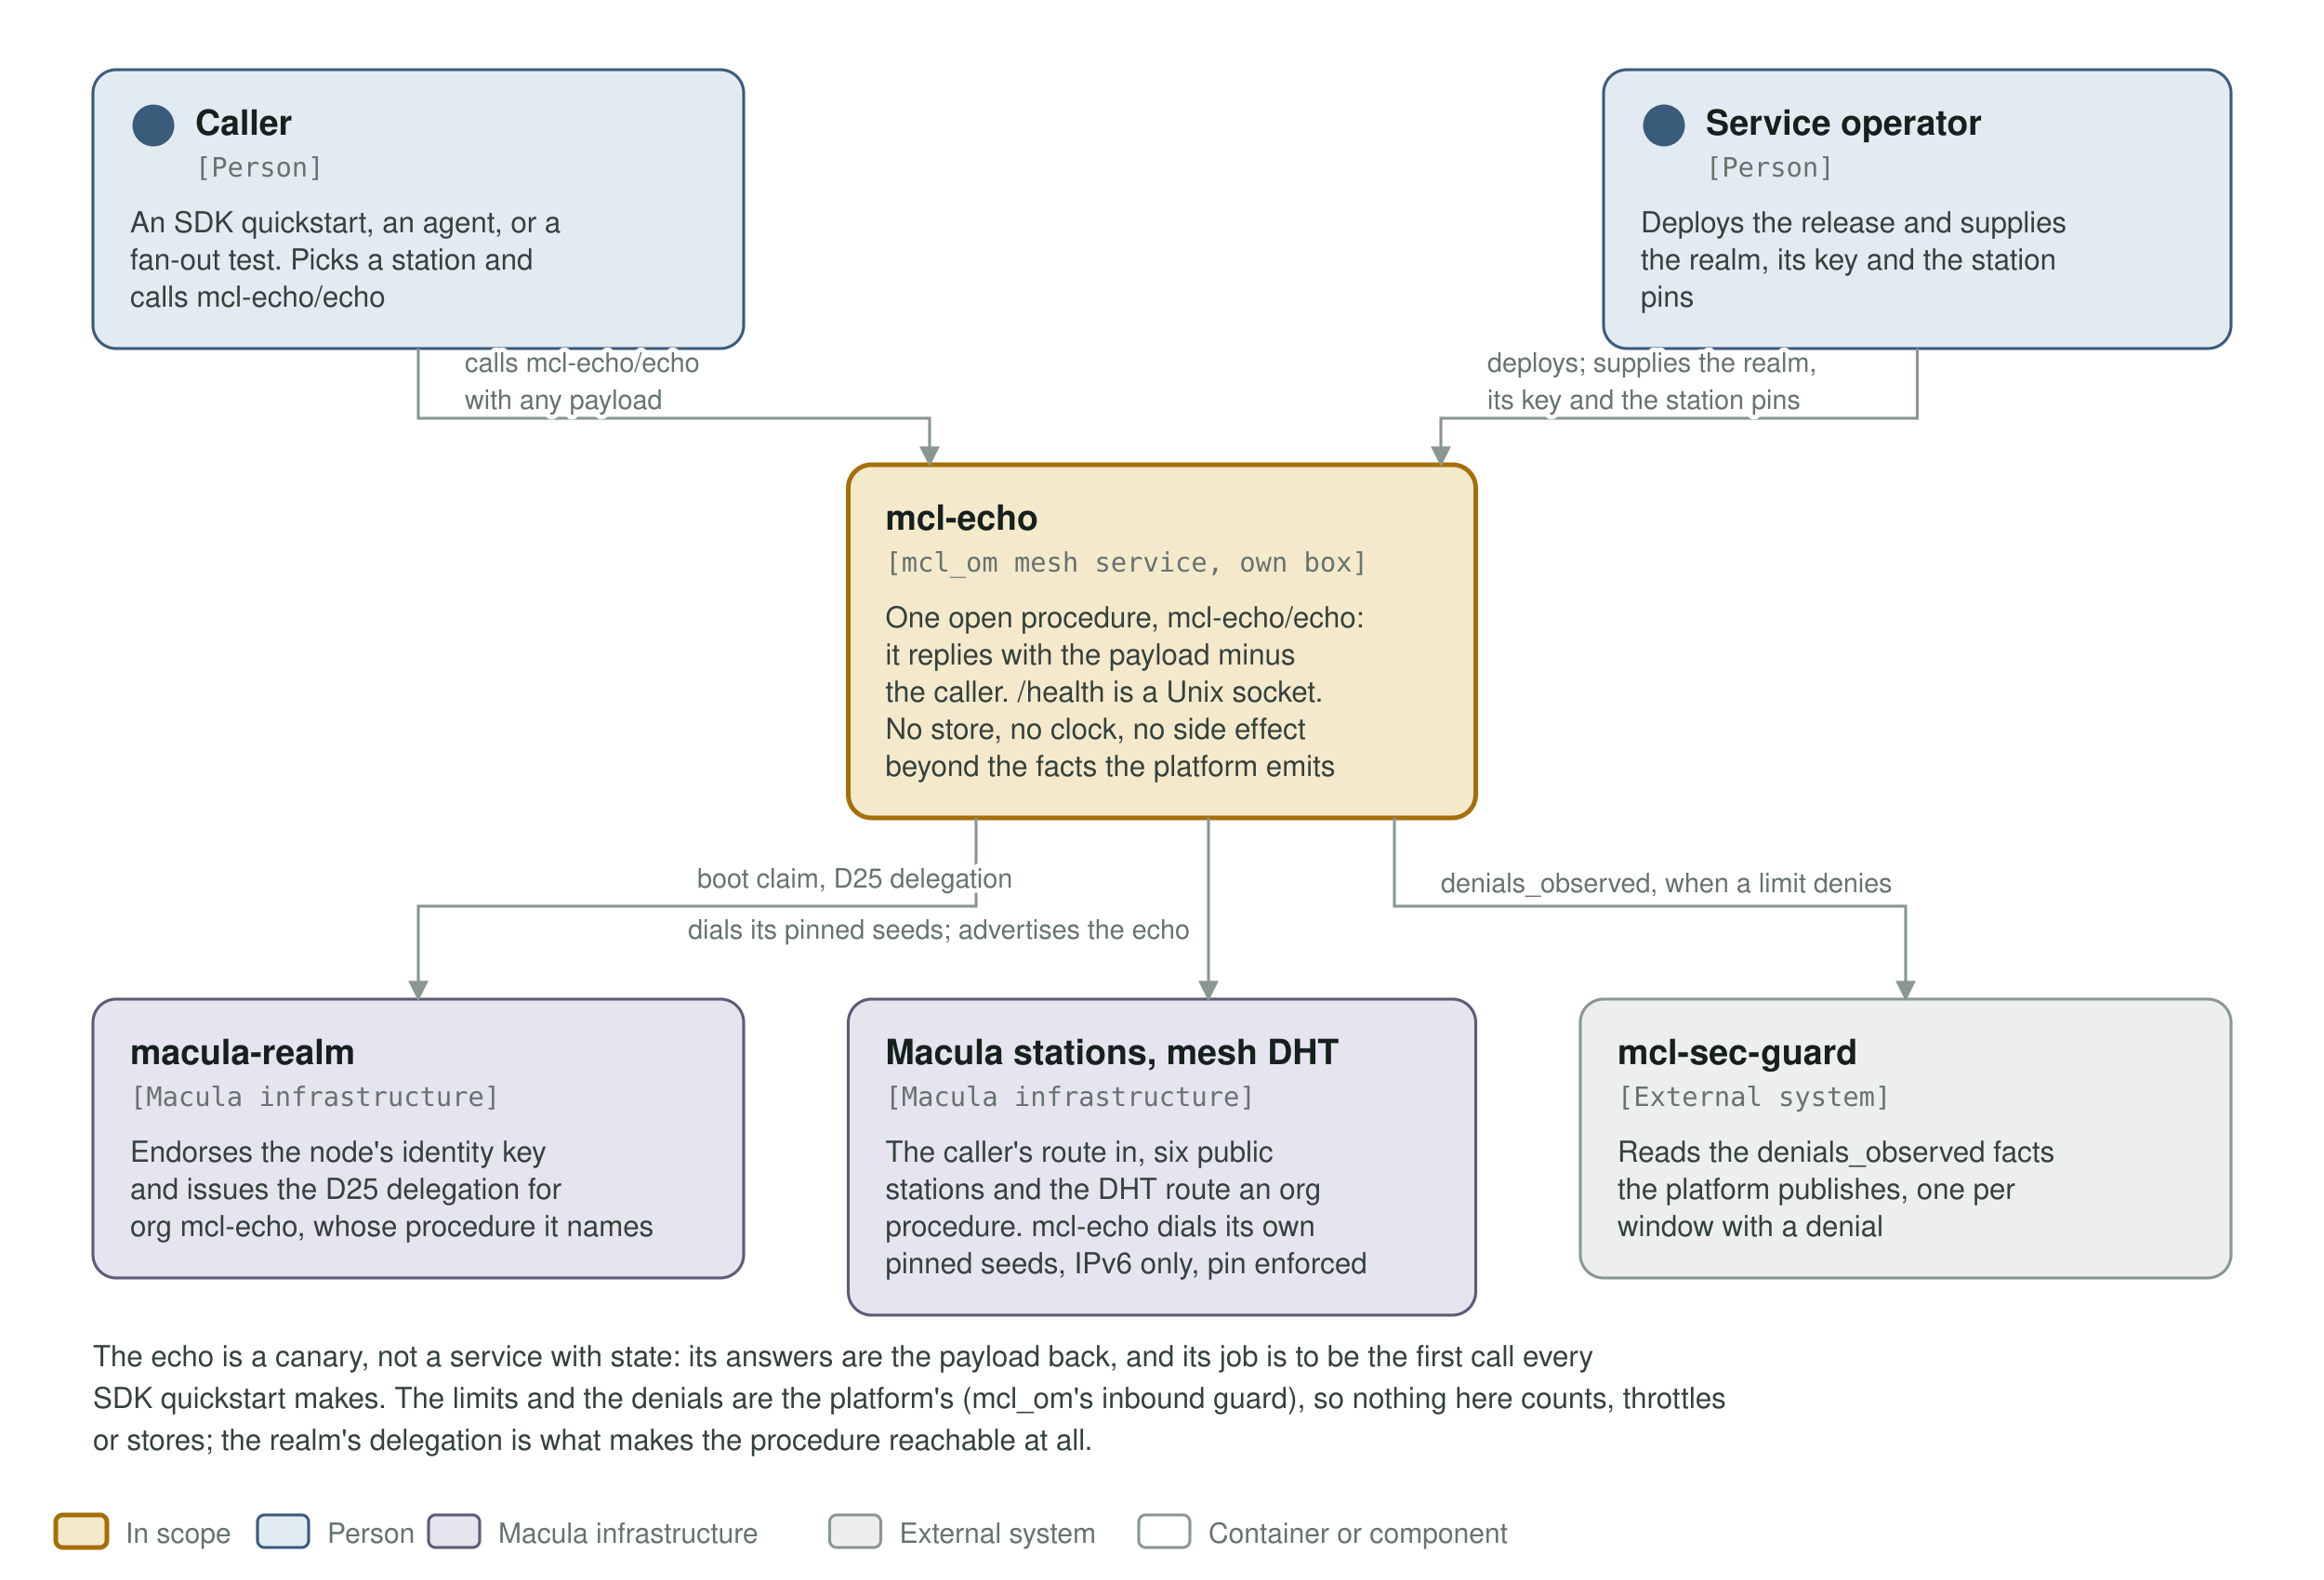
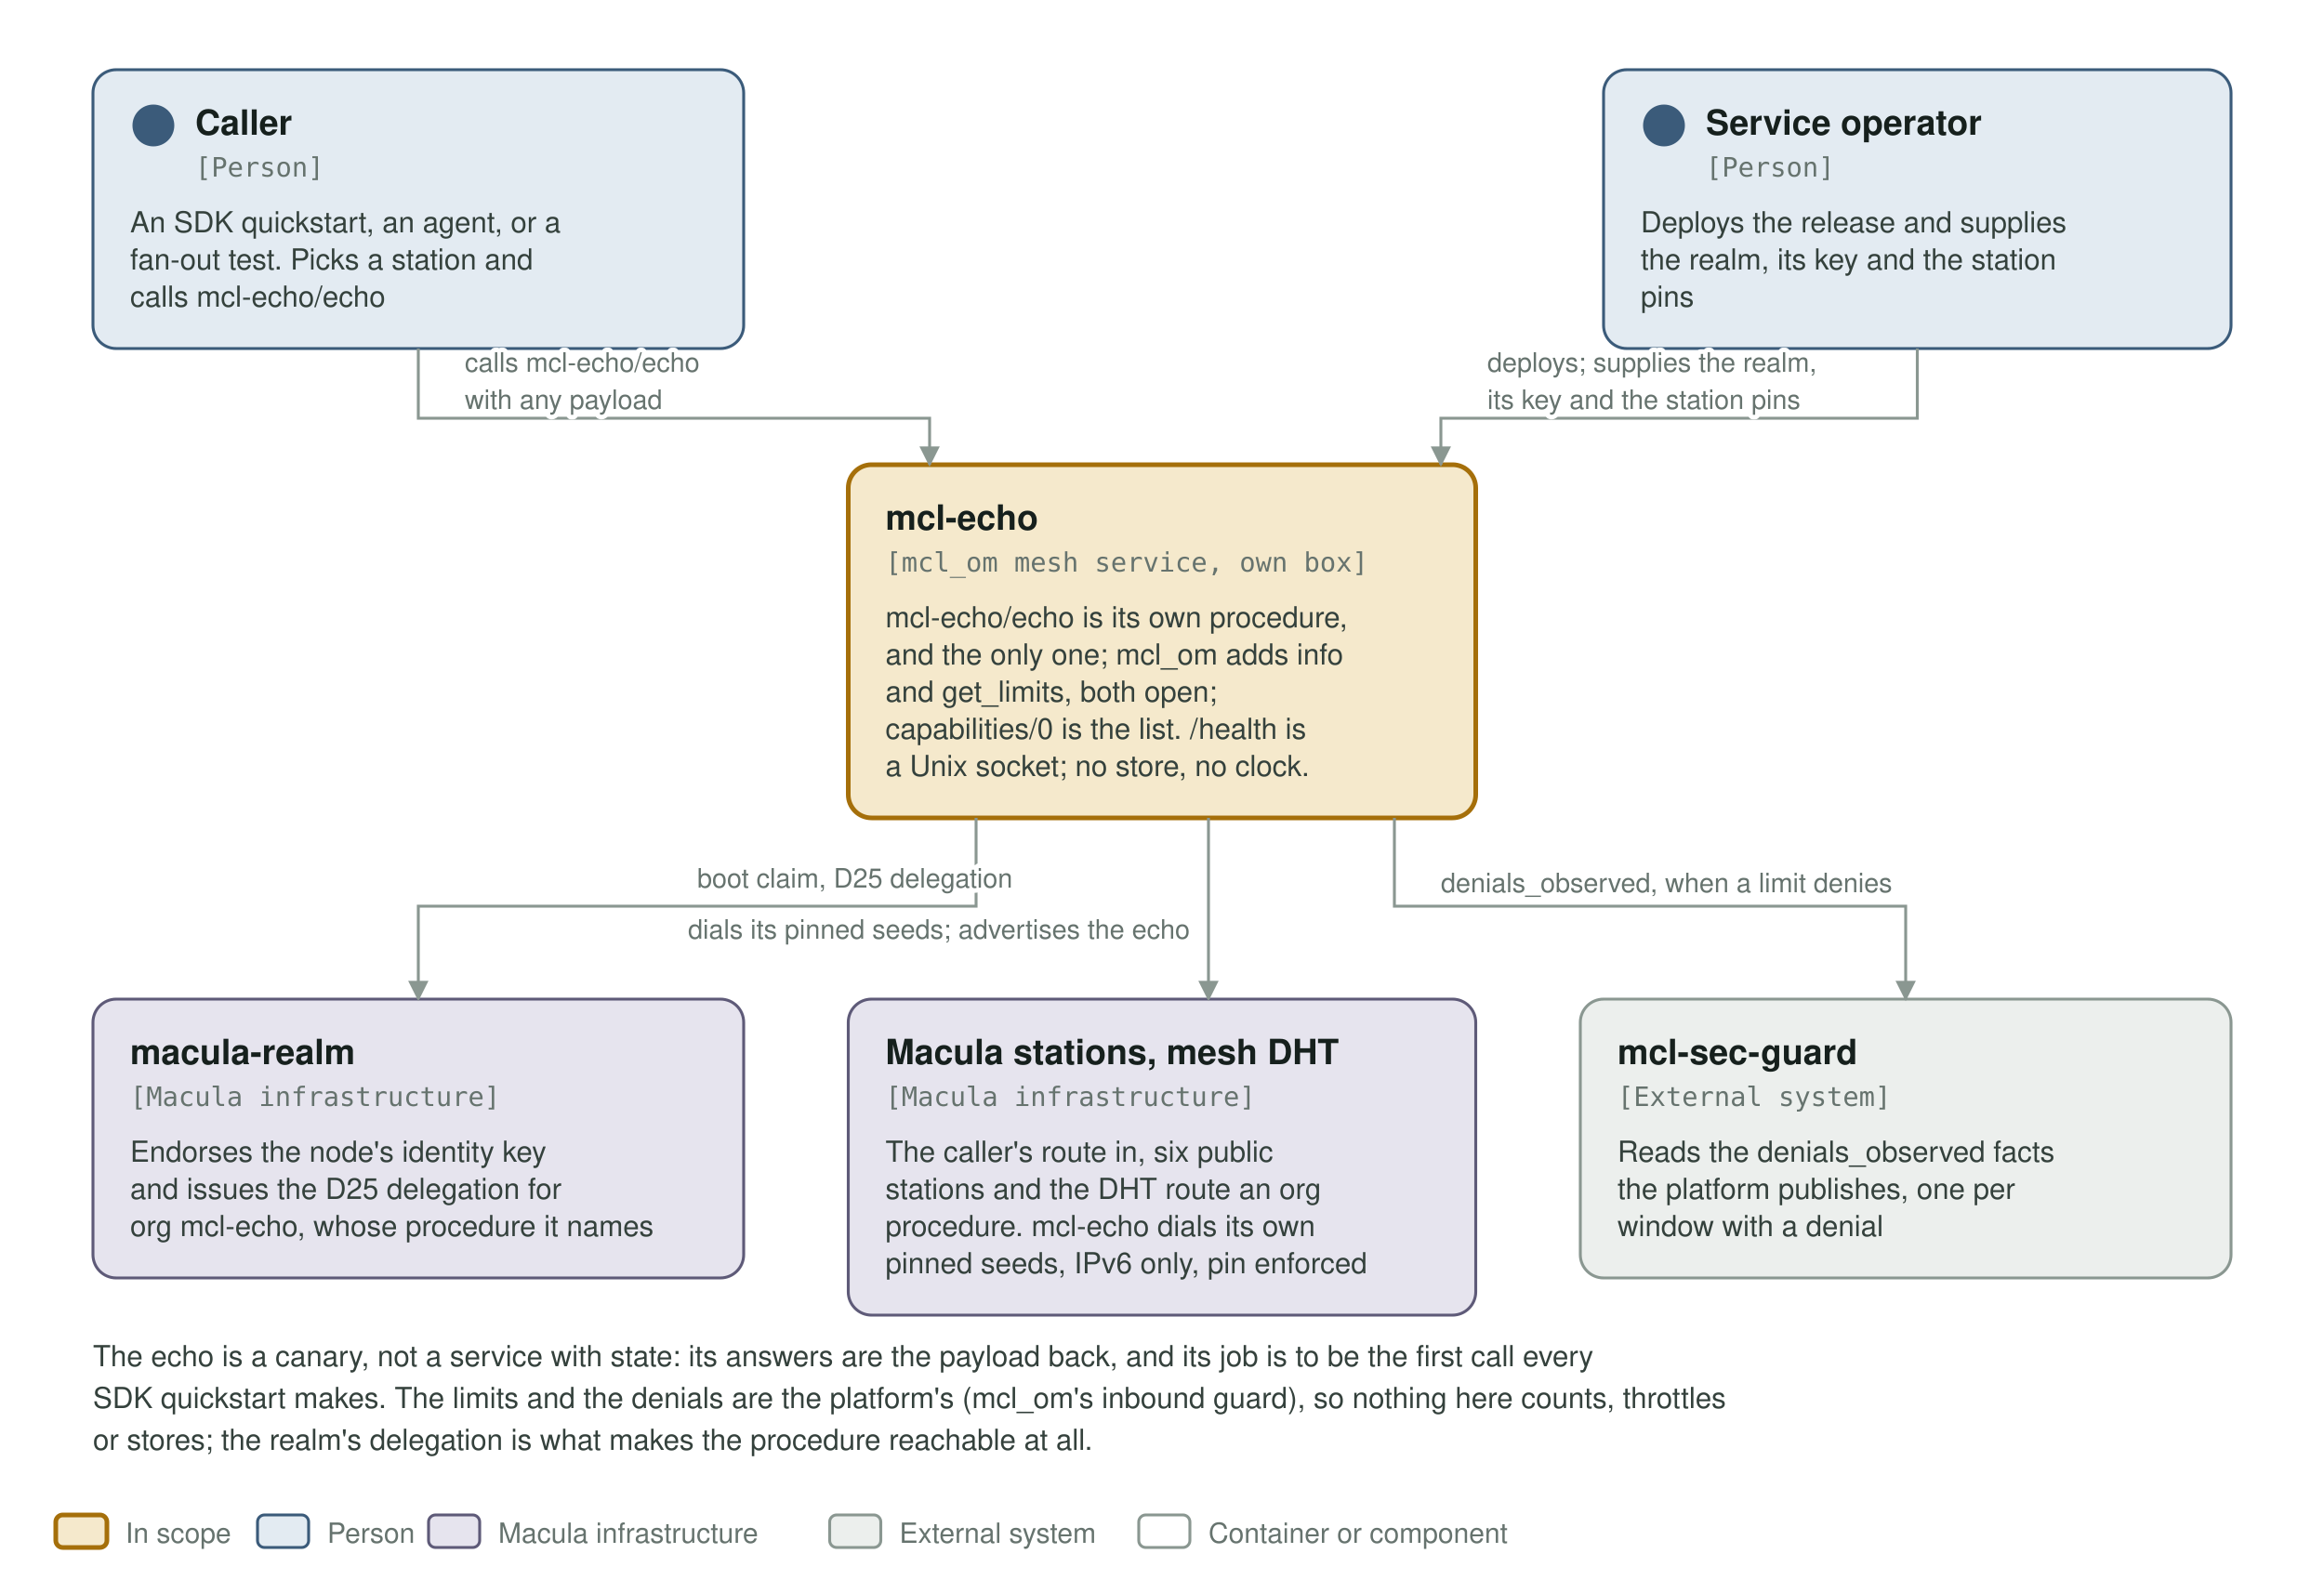
<svg xmlns="http://www.w3.org/2000/svg" viewBox="0 0 1000 680" role="img" aria-label="mcl-echo system context">
  <style>
.t-name { font-family: "Atkinson Hyperlegible", "Segoe UI", system-ui, -apple-system, Helvetica, Arial, sans-serif; font-size: 15px; font-weight: 700; }
.t-desc { font-family: "Atkinson Hyperlegible", "Segoe UI", system-ui, -apple-system, Helvetica, Arial, sans-serif; font-size: 12.5px; }
.t-rel { font-family: "Atkinson Hyperlegible", "Segoe UI", system-ui, -apple-system, Helvetica, Arial, sans-serif; font-size: 11.5px; paint-order: stroke; stroke-width: 4px; stroke-linejoin: round; }
.t-code { font-family: "JetBrains Mono", ui-monospace, Menlo, Consolas, monospace; font-size: 13px; font-weight: 600; }
.t-type { font-family: "JetBrains Mono", ui-monospace, Menlo, Consolas, monospace; font-size: 11.5px; }
.t-bound { font-family: "JetBrains Mono", ui-monospace, Menlo, Consolas, monospace; font-size: 12px; font-weight: 600; }
.t-leg { font-family: "Atkinson Hyperlegible", "Segoe UI", system-ui, -apple-system, Helvetica, Arial, sans-serif; font-size: 12px; }
.edge { fill: none; stroke-width: 1.25; }
.edge-later { fill: none; stroke-width: 1.25; stroke-dasharray: 5 4; }
.bg { fill: #FFFFFF; }
.b-sys { fill: #F5E9CC; stroke: #A56F0A; stroke-width: 2; }
.b-per { fill: #E3EBF2; stroke: #3B5B7A; stroke-width: 1.25; }
.b-mac { fill: #E6E4EE; stroke: #5E5A78; stroke-width: 1.25; }
.b-ext { fill: #ECEFED; stroke: #8A9791; stroke-width: 1.25; }
.b-cmp { fill: #FFFFFF; stroke: #8A9791; stroke-width: 1.25; }
.b-later { fill: none; stroke: #8A9791; stroke-width: 1.25; stroke-dasharray: 5 4; }
.bound { fill: none; stroke: #B3BDB8; stroke-width: 1; }
.head { fill: #3B5B7A; }
.t-name, .t-code { fill: #16201D; }
.t-type, .t-bound, .t-leg { fill: #66736E; }
.t-desc { fill: #34413C; }
.t-rel { fill: #66736E; stroke: #FFFFFF; }
.edge, .edge-later { stroke: #8A9791; }
.arrowhead { fill: #8A9791; }
@media (prefers-color-scheme: dark) {
.bg { fill: #171F1C; }
.b-sys { fill: #3A2E13; stroke: #E3AA3C; }
.b-per { fill: #1D2A36; stroke: #8EB4D8; }
.b-mac { fill: #26243A; stroke: #A9A4C8; }
.b-ext { fill: #1C2421; stroke: #7D8B85; }
.b-cmp { fill: #171F1C; stroke: #7D8B85; }
.b-later { stroke: #7D8B85; }
.bound { stroke: #4A5752; }
.head { fill: #8EB4D8; }
.t-name, .t-code { fill: #E6ECE9; }
.t-type, .t-bound, .t-leg { fill: #93A09A; }
.t-desc { fill: #C3CDC8; }
.t-rel { fill: #93A09A; stroke: #171F1C; }
.edge, .edge-later { stroke: #7D8B85; }
.arrowhead { fill: #7D8B85; }
}
</style>
  <defs>
    <marker id="a" viewBox="0 0 10 10" refX="9" refY="5" markerWidth="7" markerHeight="7" orient="auto-start-reverse">
      <path class="arrowhead" d="M0 0L10 5L0 10z" />
    </marker>
  </defs>
  <rect class="bg" x="0" y="0" width="1000" height="680" />
  <rect class="b-per" x="40" y="30" width="280" height="120" rx="10" />
  <circle class="head" cx="66" cy="54" r="9" />
  <text class="t-name" x="84" y="58">Caller</text>
  <text class="t-type" x="84" y="76">[Person]</text>
  <text class="t-desc" x="56" y="100">An SDK quickstart, an agent, or a</text>
  <text class="t-desc" x="56" y="116">fan-out test. Picks a station and</text>
  <text class="t-desc" x="56" y="132">calls mcl-echo/echo</text>
  <rect class="b-per" x="690" y="30" width="270" height="120" rx="10" />
  <circle class="head" cx="716" cy="54" r="9" />
  <text class="t-name" x="734" y="58">Service operator</text>
  <text class="t-type" x="734" y="76">[Person]</text>
  <text class="t-desc" x="706" y="100">Deploys the release and supplies</text>
  <text class="t-desc" x="706" y="116">the realm, its key and the station</text>
  <text class="t-desc" x="706" y="132">pins</text>
  <rect class="b-sys" x="365" y="200" width="270" height="152" rx="10" />
  <text class="t-name" x="381" y="228">mcl-echo</text>
  <text class="t-type" x="381" y="246">[mcl_om mesh service, own box]</text>
-   <text class="t-desc" x="381" y="270">One open procedure, mcl-echo/echo:</text>
-   <text class="t-desc" x="381" y="286">it replies with the payload minus</text>
-   <text class="t-desc" x="381" y="302">the caller. /health is a Unix socket.</text>
-   <text class="t-desc" x="381" y="318">No store, no clock, no side effect</text>
-   <text class="t-desc" x="381" y="334">beyond the facts the platform emits</text>
+   <text class="t-desc" x="381" y="270">mcl-echo/echo is its own procedure,</text>
+   <text class="t-desc" x="381" y="286">and the only one; mcl_om adds info</text>
+   <text class="t-desc" x="381" y="302">and get_limits, both open;</text>
+   <text class="t-desc" x="381" y="318">capabilities/0 is the list. /health is</text>
+   <text class="t-desc" x="381" y="334">a Unix socket; no store, no clock.</text>
  <rect class="b-mac" x="40" y="430" width="280" height="120" rx="10" />
  <text class="t-name" x="56" y="458">macula-realm</text>
  <text class="t-type" x="56" y="476">[Macula infrastructure]</text>
  <text class="t-desc" x="56" y="500">Endorses the node's identity key</text>
  <text class="t-desc" x="56" y="516">and issues the D25 delegation for</text>
  <text class="t-desc" x="56" y="532">org mcl-echo, whose procedure it names</text>
  <rect class="b-mac" x="365" y="430" width="270" height="136" rx="10" />
  <text class="t-name" x="381" y="458">Macula stations, mesh DHT</text>
  <text class="t-type" x="381" y="476">[Macula infrastructure]</text>
  <text class="t-desc" x="381" y="500">The caller's route in, six public</text>
  <text class="t-desc" x="381" y="516">stations and the DHT route an org</text>
  <text class="t-desc" x="381" y="532">procedure. mcl-echo dials its own</text>
  <text class="t-desc" x="381" y="548">pinned seeds, IPv6 only, pin enforced</text>
  <rect class="b-ext" x="680" y="430" width="280" height="120" rx="10" />
  <text class="t-name" x="696" y="458">mcl-sec-guard</text>
  <text class="t-type" x="696" y="476">[External system]</text>
  <text class="t-desc" x="696" y="500">Reads the denials_observed facts</text>
  <text class="t-desc" x="696" y="516">the platform publishes, one per</text>
  <text class="t-desc" x="696" y="532">window with a denial</text>
  <path class="edge" d="M180 150V180H400V200" marker-end="url(#a)" />
  <text class="t-rel" x="200" y="160">calls mcl-echo/echo</text>
  <text class="t-rel" x="200" y="176">with any payload</text>
  <path class="edge" d="M825 150V180H620V200" marker-end="url(#a)" />
  <text class="t-rel" x="640" y="160">deploys; supplies the realm,</text>
  <text class="t-rel" x="640" y="176">its key and the station pins</text>
  <path class="edge" d="M420 352V390H180V430" marker-end="url(#a)" />
  <text class="t-rel" x="300" y="382">boot claim, D25 delegation</text>
  <path class="edge" d="M520 352V430" marker-end="url(#a)" />
  <text class="t-rel" x="512" y="404" text-anchor="end">dials its pinned seeds; advertises the echo</text>
  <path class="edge" d="M600 352V390H820V430" marker-end="url(#a)" />
  <text class="t-rel" x="620" y="384">denials_observed, when a limit denies</text>
  <text class="t-desc" x="40" y="588">The echo is a canary, not a service with state: its answers are the payload back, and its job is to be the first call every</text>
  <text class="t-desc" x="40" y="606">SDK quickstart makes. The limits and the denials are the platform's (mcl_om's inbound guard), so nothing here counts, throttles</text>
  <text class="t-desc" x="40" y="624">or stores; the realm's delegation is what makes the procedure reachable at all.</text>
  <rect class="b-sys" x="24" y="652" width="22" height="14" rx="3" />
  <text class="t-leg" x="54" y="664">In scope</text>
  <rect class="b-per" x="110.8" y="652" width="22" height="14" rx="3" />
  <text class="t-leg" x="140.8" y="664">Person</text>
  <rect class="b-mac" x="184.4" y="652" width="22" height="14" rx="3" />
  <text class="t-leg" x="214.4" y="664">Macula infrastructure</text>
  <rect class="b-ext" x="357.0" y="652" width="22" height="14" rx="3" />
  <text class="t-leg" x="387.0" y="664">External system</text>
  <rect class="b-cmp" x="490.0" y="652" width="22" height="14" rx="3" />
  <text class="t-leg" x="520.0" y="664">Container or component</text>
</svg>
